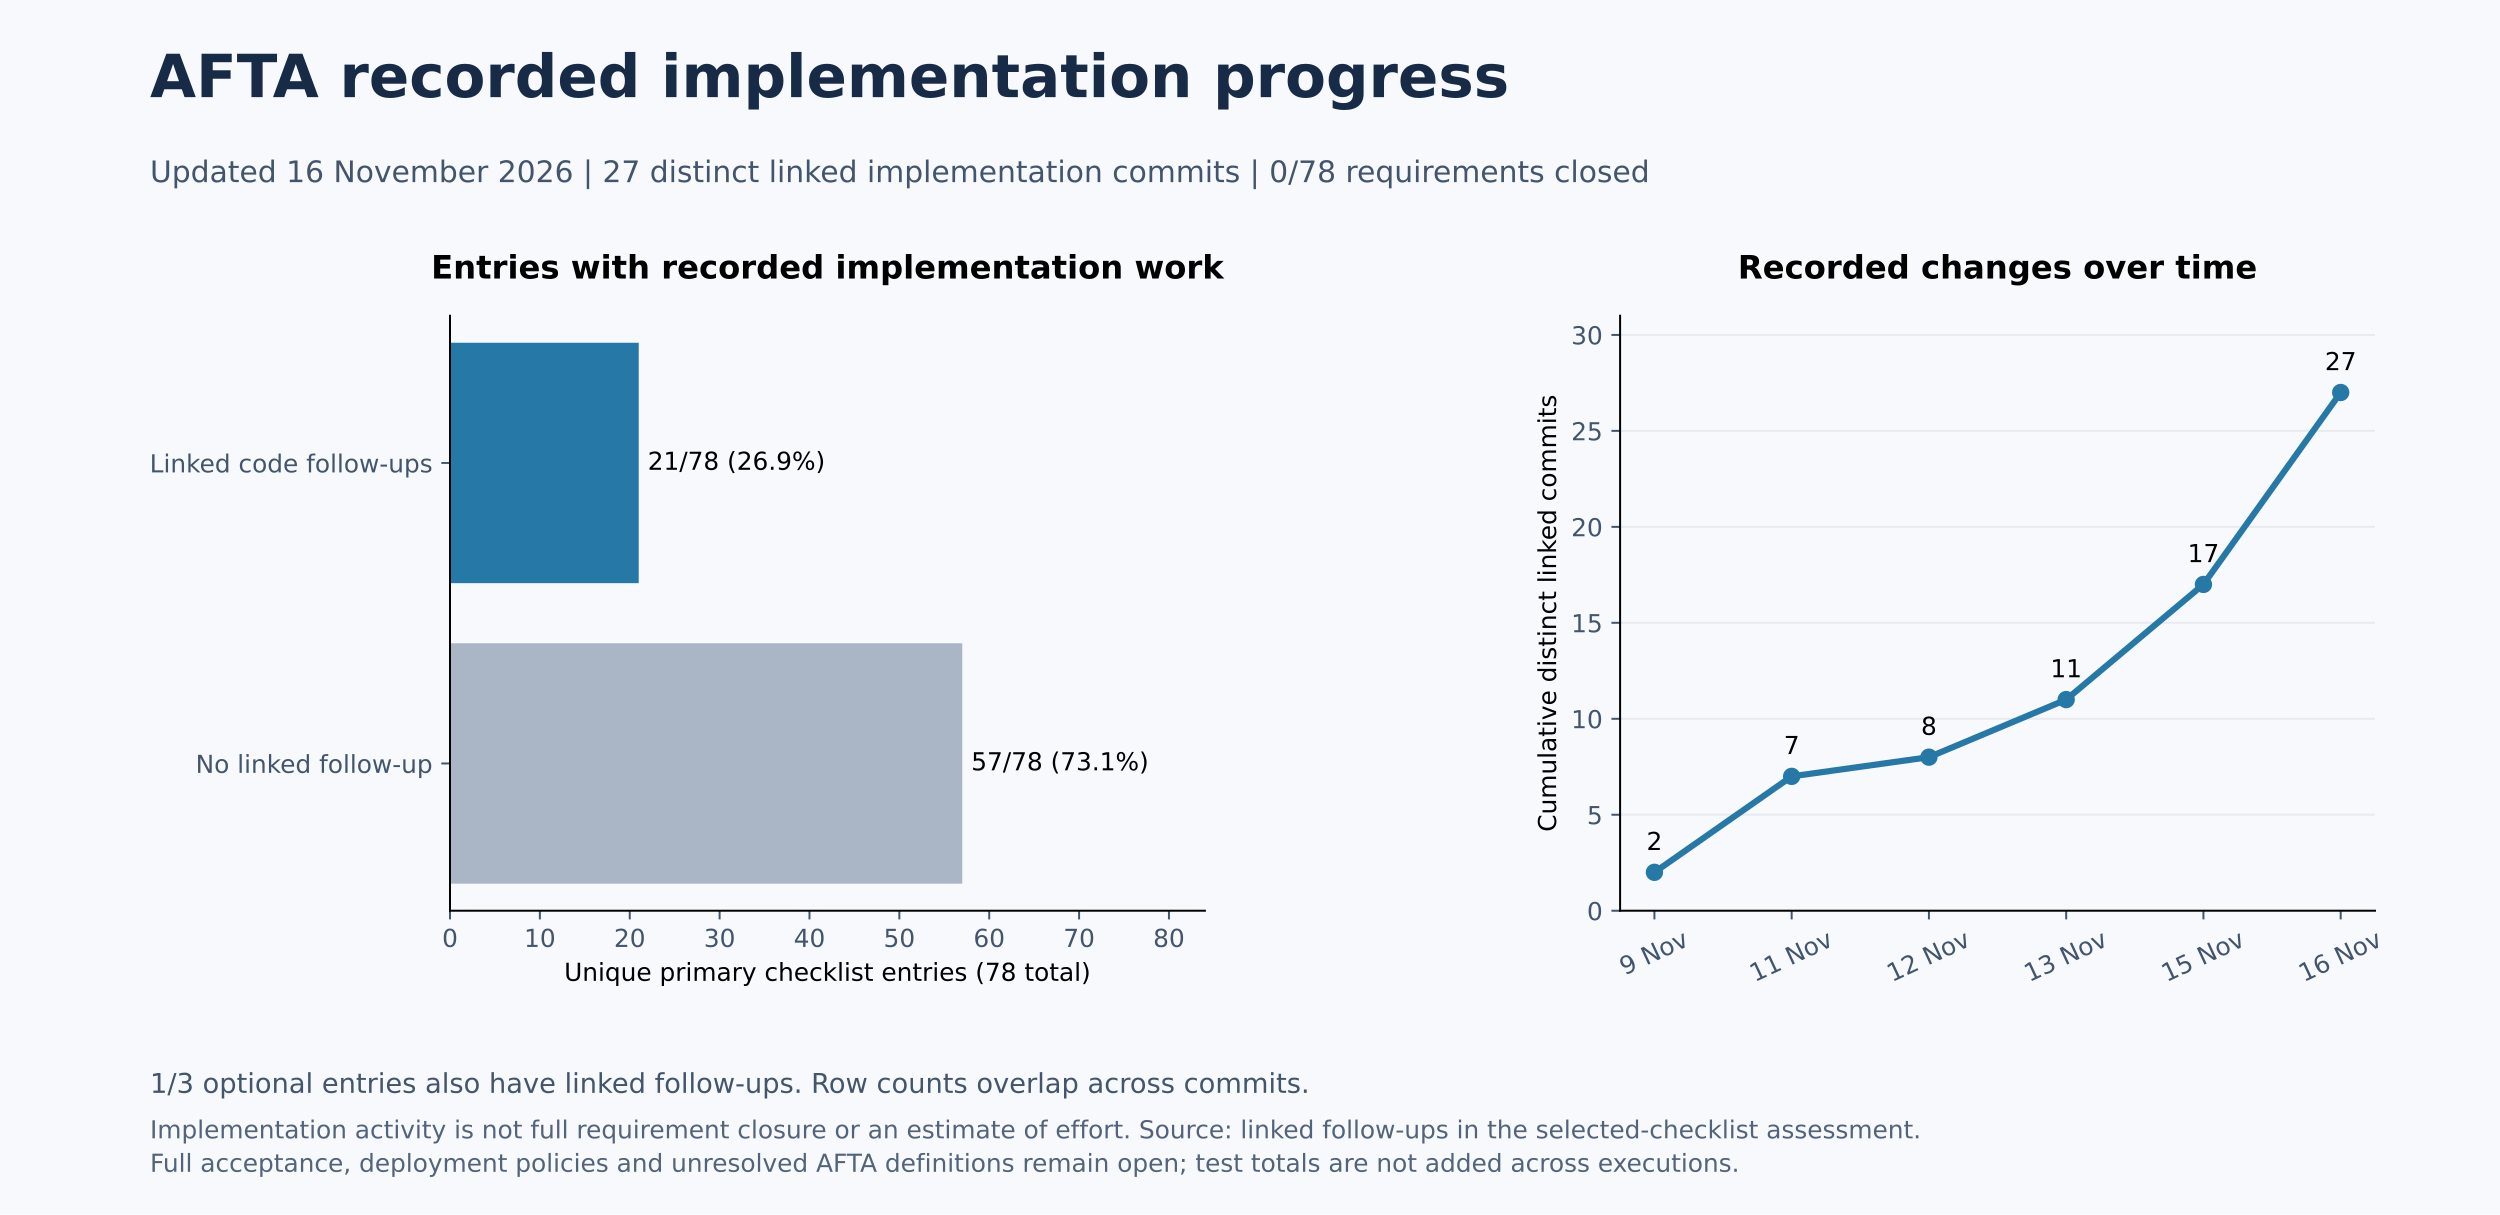
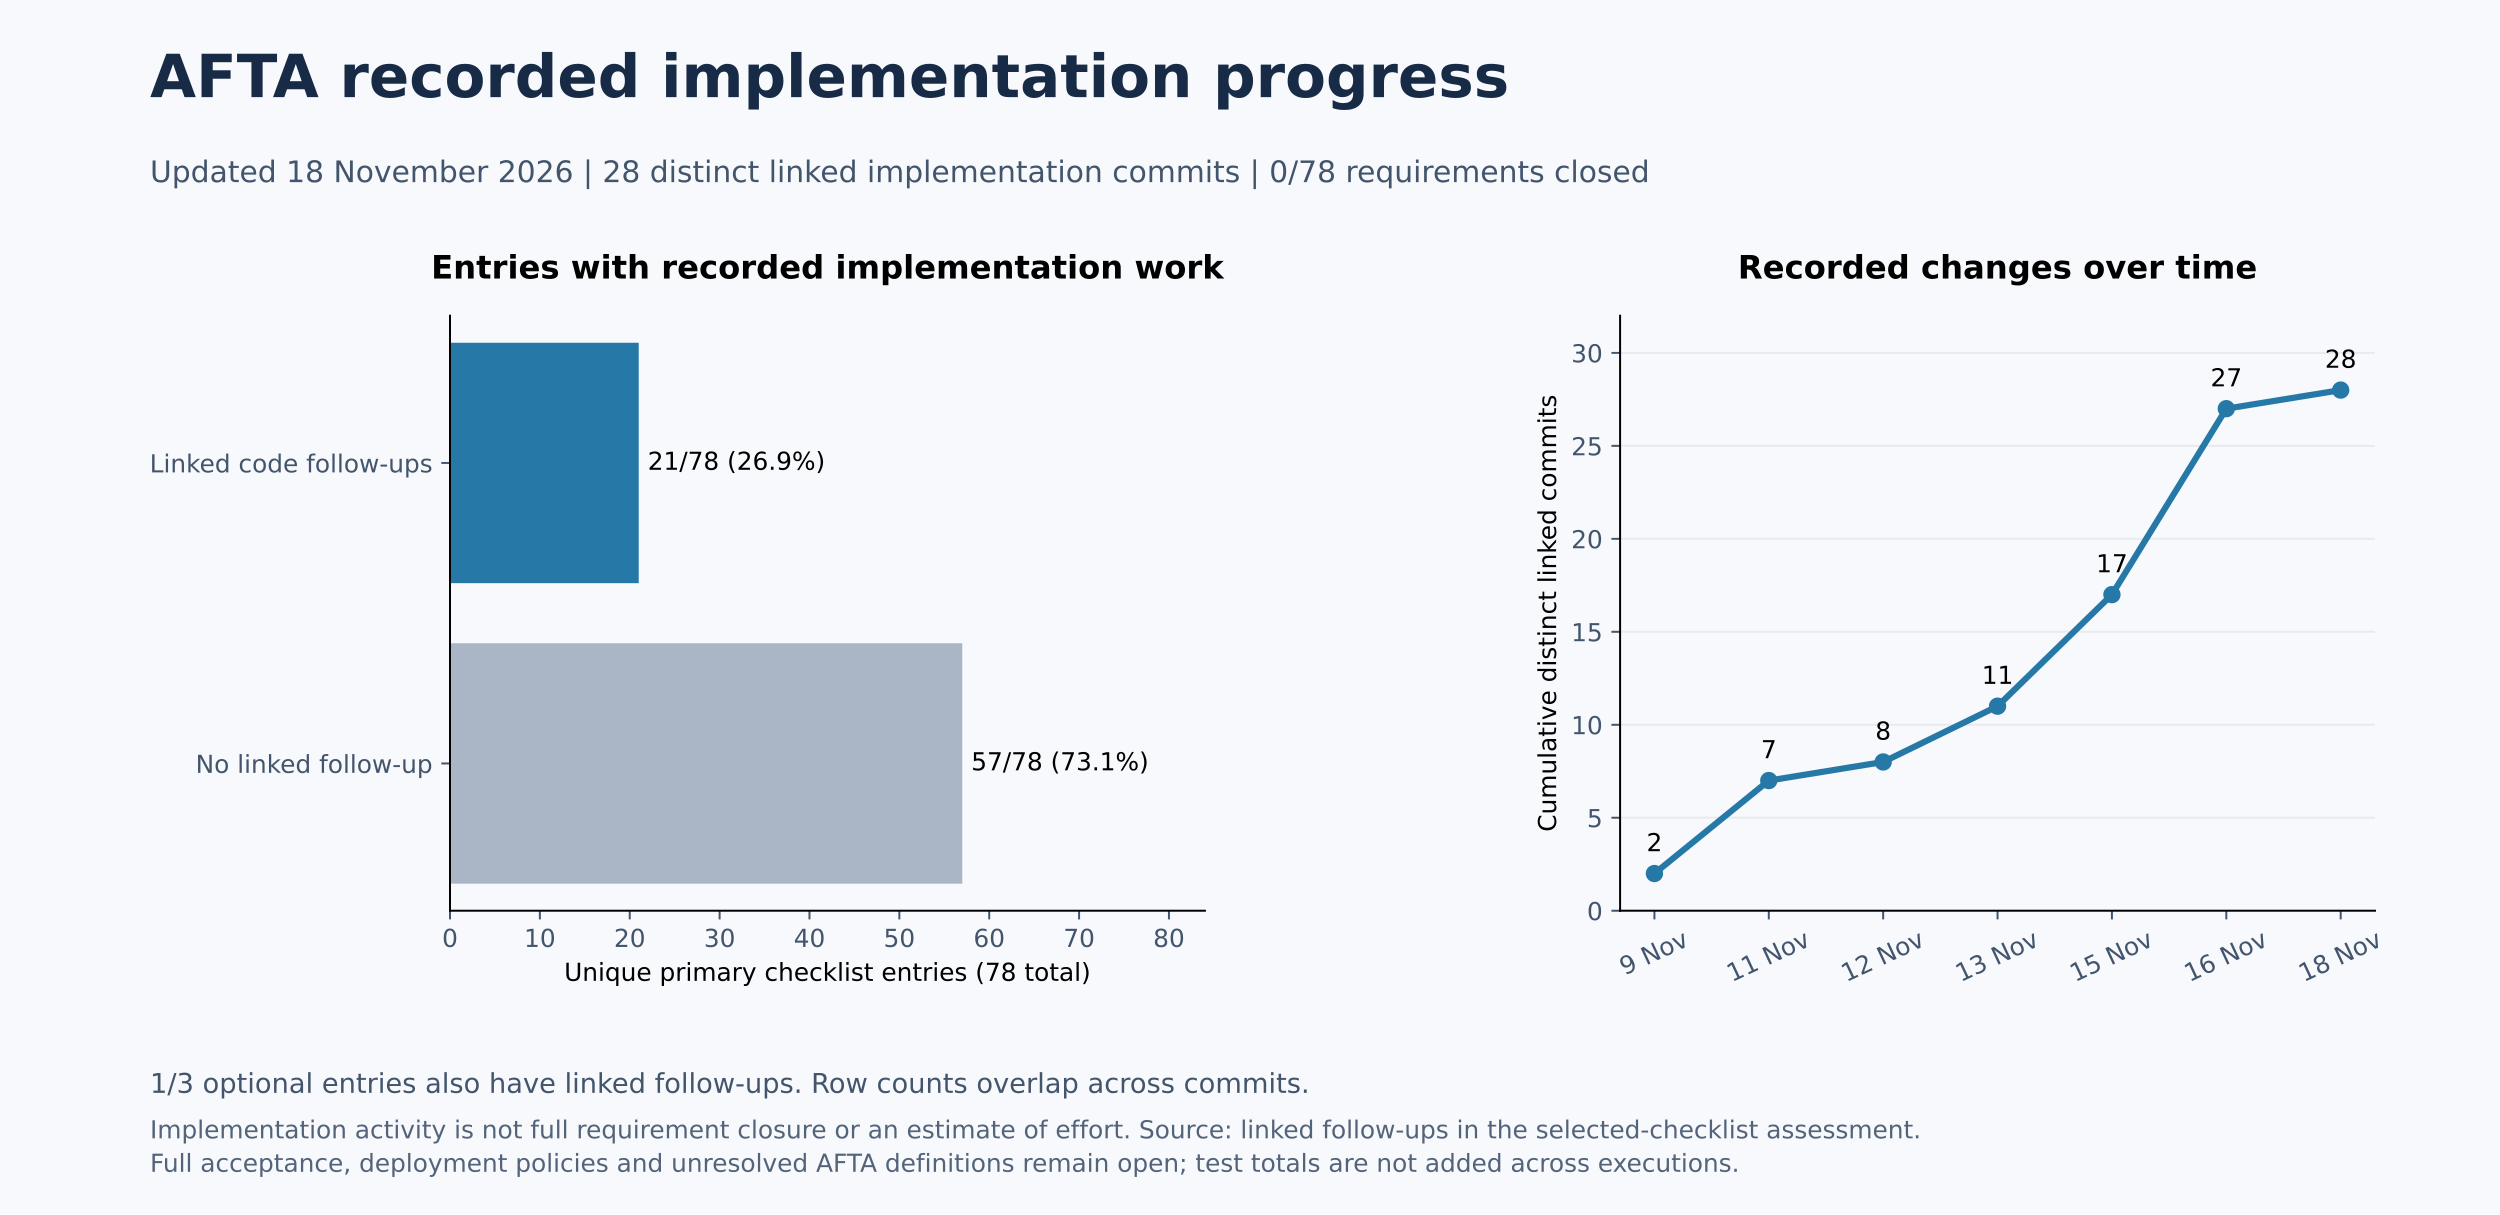
<svg xmlns="http://www.w3.org/2000/svg" xmlns:xlink="http://www.w3.org/1999/xlink" width="1008pt" height="489.6pt" viewBox="0 0 1008 489.6" version="1.1">
  <defs>
    <style type="text/css">*{stroke-linejoin: round; stroke-linecap: butt}</style>
  </defs>
  <g id="figure_1">
    <g id="patch_1">
      <path d="M 0 489.6 L 1008 489.6 L 1008 0 L 0 0 z " style="fill: #f7f9fc" />
    </g>
    <g id="axes_1">
      <g id="patch_2">
        <path d="M 181.44 367.2 L 485.816 367.2 L 485.816 127.296 L 181.44 127.296 z " style="fill: #f7f9fc" />
      </g>
      <g id="patch_3">
-         <path d="M 181.44 138.201 L 257.534 138.201 L 257.534 235.132 L 181.44 235.132 z " clip-path="url(#pd6be2f811f)" style="fill: #2679a6" />
+         <path d="M 181.44 138.201 L 257.534 138.201 L 257.534 235.132 L 181.44 235.132 z " clip-path="url(#pabd48c067d)" style="fill: #2679a6" />
      </g>
      <g id="patch_4">
-         <path d="M 181.44 259.364 L 387.981 259.364 L 387.981 356.295 L 181.44 356.295 z " clip-path="url(#pd6be2f811f)" style="fill: #aab6c5" />
+         <path d="M 181.44 259.364 L 387.981 259.364 L 387.981 356.295 L 181.44 356.295 z " clip-path="url(#pabd48c067d)" style="fill: #aab6c5" />
      </g>
      <g id="matplotlib.axis_1">
        <g id="xtick_1">
          <g id="line2d_1">
            <defs>
-               <path id="m35ef2b74ee" d="M 0 0 L 0 3.5 " style="stroke: #43556c; stroke-width: 0.8" />
+               <path id="m5332af7aa9" d="M 0 0 L 0 3.5 " style="stroke: #43556c; stroke-width: 0.8" />
            </defs>
            <g>
-               <use xlink:href="#m35ef2b74ee" x="181.44" y="367.2" style="fill: #43556c; stroke: #43556c; stroke-width: 0.8" />
+               <use xlink:href="#m5332af7aa9" x="181.44" y="367.2" style="fill: #43556c; stroke: #43556c; stroke-width: 0.8" />
            </g>
          </g>
          <g id="text_1">
            <text style="font-size: 10px; font-family: 'DejaVu Sans'; text-anchor: middle; fill: #43556c" x="181.44" y="381.798" transform="rotate(-0 181.44 381.7984)">0</text>
          </g>
        </g>
        <g id="xtick_2">
          <g id="line2d_2">
            <g>
-               <use xlink:href="#m35ef2b74ee" x="217.675" y="367.2" style="fill: #43556c; stroke: #43556c; stroke-width: 0.8" />
+               <use xlink:href="#m5332af7aa9" x="217.675" y="367.2" style="fill: #43556c; stroke: #43556c; stroke-width: 0.8" />
            </g>
          </g>
          <g id="text_2">
            <text style="font-size: 10px; font-family: 'DejaVu Sans'; text-anchor: middle; fill: #43556c" x="217.675" y="381.798" transform="rotate(-0 217.6753 381.7984)">10</text>
          </g>
        </g>
        <g id="xtick_3">
          <g id="line2d_3">
            <g>
-               <use xlink:href="#m35ef2b74ee" x="253.911" y="367.2" style="fill: #43556c; stroke: #43556c; stroke-width: 0.8" />
+               <use xlink:href="#m5332af7aa9" x="253.911" y="367.2" style="fill: #43556c; stroke: #43556c; stroke-width: 0.8" />
            </g>
          </g>
          <g id="text_3">
            <text style="font-size: 10px; font-family: 'DejaVu Sans'; text-anchor: middle; fill: #43556c" x="253.911" y="381.798" transform="rotate(-0 253.9106 381.7984)">20</text>
          </g>
        </g>
        <g id="xtick_4">
          <g id="line2d_4">
            <g>
-               <use xlink:href="#m35ef2b74ee" x="290.146" y="367.2" style="fill: #43556c; stroke: #43556c; stroke-width: 0.8" />
+               <use xlink:href="#m5332af7aa9" x="290.146" y="367.2" style="fill: #43556c; stroke: #43556c; stroke-width: 0.8" />
            </g>
          </g>
          <g id="text_4">
            <text style="font-size: 10px; font-family: 'DejaVu Sans'; text-anchor: middle; fill: #43556c" x="290.146" y="381.798" transform="rotate(-0 290.1459 381.7984)">30</text>
          </g>
        </g>
        <g id="xtick_5">
          <g id="line2d_5">
            <g>
-               <use xlink:href="#m35ef2b74ee" x="326.381" y="367.2" style="fill: #43556c; stroke: #43556c; stroke-width: 0.8" />
+               <use xlink:href="#m5332af7aa9" x="326.381" y="367.2" style="fill: #43556c; stroke: #43556c; stroke-width: 0.8" />
            </g>
          </g>
          <g id="text_5">
            <text style="font-size: 10px; font-family: 'DejaVu Sans'; text-anchor: middle; fill: #43556c" x="326.381" y="381.798" transform="rotate(-0 326.3812 381.7984)">40</text>
          </g>
        </g>
        <g id="xtick_6">
          <g id="line2d_6">
            <g>
-               <use xlink:href="#m35ef2b74ee" x="362.616" y="367.2" style="fill: #43556c; stroke: #43556c; stroke-width: 0.8" />
+               <use xlink:href="#m5332af7aa9" x="362.616" y="367.2" style="fill: #43556c; stroke: #43556c; stroke-width: 0.8" />
            </g>
          </g>
          <g id="text_6">
            <text style="font-size: 10px; font-family: 'DejaVu Sans'; text-anchor: middle; fill: #43556c" x="362.616" y="381.798" transform="rotate(-0 362.6165 381.7984)">50</text>
          </g>
        </g>
        <g id="xtick_7">
          <g id="line2d_7">
            <g>
-               <use xlink:href="#m35ef2b74ee" x="398.852" y="367.2" style="fill: #43556c; stroke: #43556c; stroke-width: 0.8" />
+               <use xlink:href="#m5332af7aa9" x="398.852" y="367.2" style="fill: #43556c; stroke: #43556c; stroke-width: 0.8" />
            </g>
          </g>
          <g id="text_7">
            <text style="font-size: 10px; font-family: 'DejaVu Sans'; text-anchor: middle; fill: #43556c" x="398.852" y="381.798" transform="rotate(-0 398.8518 381.7984)">60</text>
          </g>
        </g>
        <g id="xtick_8">
          <g id="line2d_8">
            <g>
-               <use xlink:href="#m35ef2b74ee" x="435.087" y="367.2" style="fill: #43556c; stroke: #43556c; stroke-width: 0.8" />
+               <use xlink:href="#m5332af7aa9" x="435.087" y="367.2" style="fill: #43556c; stroke: #43556c; stroke-width: 0.8" />
            </g>
          </g>
          <g id="text_8">
            <text style="font-size: 10px; font-family: 'DejaVu Sans'; text-anchor: middle; fill: #43556c" x="435.087" y="381.798" transform="rotate(-0 435.0871 381.7984)">70</text>
          </g>
        </g>
        <g id="xtick_9">
          <g id="line2d_9">
            <g>
-               <use xlink:href="#m35ef2b74ee" x="471.322" y="367.2" style="fill: #43556c; stroke: #43556c; stroke-width: 0.8" />
+               <use xlink:href="#m5332af7aa9" x="471.322" y="367.2" style="fill: #43556c; stroke: #43556c; stroke-width: 0.8" />
            </g>
          </g>
          <g id="text_9">
            <text style="font-size: 10px; font-family: 'DejaVu Sans'; text-anchor: middle; fill: #43556c" x="471.322" y="381.798" transform="rotate(-0 471.3224 381.7984)">80</text>
          </g>
        </g>
        <g id="text_10">
          <text style="font-size: 10px; font-family: 'DejaVu Sans'; text-anchor: middle" x="333.628" y="395.477" transform="rotate(-0 333.6282 395.4766)">Unique primary checklist entries (78 total)</text>
        </g>
      </g>
      <g id="matplotlib.axis_2">
        <g id="ytick_1">
          <g id="line2d_10">
            <defs>
-               <path id="mc988e360d1" d="M 0 0 L -3.5 0 " style="stroke: #43556c; stroke-width: 0.8" />
+               <path id="m31edb653a4" d="M 0 0 L -3.5 0 " style="stroke: #43556c; stroke-width: 0.8" />
            </defs>
            <g>
-               <use xlink:href="#mc988e360d1" x="181.44" y="186.666" style="fill: #43556c; stroke: #43556c; stroke-width: 0.8" />
+               <use xlink:href="#m31edb653a4" x="181.44" y="186.666" style="fill: #43556c; stroke: #43556c; stroke-width: 0.8" />
            </g>
          </g>
          <g id="text_11">
            <text style="font-size: 10px; font-family: 'DejaVu Sans'; text-anchor: end; fill: #43556c" x="174.44" y="190.465" transform="rotate(-0 174.44 190.4654)">Linked code follow-ups</text>
          </g>
        </g>
        <g id="ytick_2">
          <g id="line2d_11">
            <g>
-               <use xlink:href="#mc988e360d1" x="181.44" y="307.83" style="fill: #43556c; stroke: #43556c; stroke-width: 0.8" />
+               <use xlink:href="#m31edb653a4" x="181.44" y="307.83" style="fill: #43556c; stroke: #43556c; stroke-width: 0.8" />
            </g>
          </g>
          <g id="text_12">
            <text style="font-size: 10px; font-family: 'DejaVu Sans'; text-anchor: end; fill: #43556c" x="174.44" y="311.629" transform="rotate(-0 174.44 311.629)">No linked follow-up</text>
          </g>
        </g>
      </g>
      <g id="patch_5">
        <path d="M 181.44 367.2 L 181.44 127.296 " style="fill: none; stroke: #000000; stroke-width: 0.8; stroke-linejoin: miter; stroke-linecap: square" />
      </g>
      <g id="patch_6">
        <path d="M 181.44 367.2 L 485.816 367.2 " style="fill: none; stroke: #000000; stroke-width: 0.8; stroke-linejoin: miter; stroke-linecap: square" />
      </g>
      <g id="text_13">
        <text style="font-size: 10px; font-family: 'DejaVu Sans'; text-anchor: start" x="261.158" y="189.426" transform="rotate(-0 261.1576 189.4256)">21/78 (26.9%)</text>
      </g>
      <g id="text_14">
        <text style="font-size: 10px; font-family: 'DejaVu Sans'; text-anchor: start" x="391.605" y="310.589" transform="rotate(-0 391.6047 310.5892)">57/78 (73.1%)</text>
      </g>
      <g id="text_15">
        <text style="font-weight: 700; font-size: 13px; font-family: 'DejaVu Sans'; text-anchor: middle" x="333.628" y="112.296" transform="rotate(-0 333.6282 112.296)">Entries with recorded implementation work</text>
      </g>
    </g>
    <g id="axes_2">
      <g id="patch_7">
        <path d="M 653.224 367.2 L 957.6 367.2 L 957.6 127.296 L 653.224 127.296 z " style="fill: #f7f9fc" />
      </g>
      <g id="matplotlib.axis_3">
        <g id="xtick_10">
          <g id="line2d_12">
            <g>
-               <use xlink:href="#m35ef2b74ee" x="667.059" y="367.2" style="fill: #43556c; stroke: #43556c; stroke-width: 0.8" />
+               <use xlink:href="#m5332af7aa9" x="667.059" y="367.2" style="fill: #43556c; stroke: #43556c; stroke-width: 0.8" />
            </g>
          </g>
          <g id="text_16">
            <text style="font-size: 10px; font-family: 'DejaVu Sans'; fill: #43556c" transform="translate(655.0566 393.3675) rotate(-25)">9 Nov</text>
          </g>
        </g>
        <g id="xtick_11">
          <g id="line2d_13">
            <g>
-               <use xlink:href="#m35ef2b74ee" x="722.4" y="367.2" style="fill: #43556c; stroke: #43556c; stroke-width: 0.8" />
+               <use xlink:href="#m5332af7aa9" x="713.176" y="367.2" style="fill: #43556c; stroke: #43556c; stroke-width: 0.8" />
            </g>
          </g>
          <g id="text_17">
-             <text style="font-size: 10px; font-family: 'DejaVu Sans'; fill: #43556c" transform="translate(707.5146 396.0565) rotate(-25)">11 Nov</text>
+             <text style="font-size: 10px; font-family: 'DejaVu Sans'; fill: #43556c" transform="translate(698.2911 396.0565) rotate(-25)">11 Nov</text>
          </g>
        </g>
        <g id="xtick_12">
          <g id="line2d_14">
            <g>
-               <use xlink:href="#m35ef2b74ee" x="777.741" y="367.2" style="fill: #43556c; stroke: #43556c; stroke-width: 0.8" />
+               <use xlink:href="#m5332af7aa9" x="759.294" y="367.2" style="fill: #43556c; stroke: #43556c; stroke-width: 0.8" />
            </g>
          </g>
          <g id="text_18">
-             <text style="font-size: 10px; font-family: 'DejaVu Sans'; fill: #43556c" transform="translate(762.8558 396.0565) rotate(-25)">12 Nov</text>
+             <text style="font-size: 10px; font-family: 'DejaVu Sans'; fill: #43556c" transform="translate(744.4087 396.0565) rotate(-25)">12 Nov</text>
          </g>
        </g>
        <g id="xtick_13">
          <g id="line2d_15">
            <g>
-               <use xlink:href="#m35ef2b74ee" x="833.082" y="367.2" style="fill: #43556c; stroke: #43556c; stroke-width: 0.8" />
+               <use xlink:href="#m5332af7aa9" x="805.412" y="367.2" style="fill: #43556c; stroke: #43556c; stroke-width: 0.8" />
            </g>
          </g>
          <g id="text_19">
-             <text style="font-size: 10px; font-family: 'DejaVu Sans'; fill: #43556c" transform="translate(818.197 396.0565) rotate(-25)">13 Nov</text>
+             <text style="font-size: 10px; font-family: 'DejaVu Sans'; fill: #43556c" transform="translate(790.5264 396.0565) rotate(-25)">13 Nov</text>
          </g>
        </g>
        <g id="xtick_14">
          <g id="line2d_16">
            <g>
-               <use xlink:href="#m35ef2b74ee" x="888.424" y="367.2" style="fill: #43556c; stroke: #43556c; stroke-width: 0.8" />
+               <use xlink:href="#m5332af7aa9" x="851.529" y="367.2" style="fill: #43556c; stroke: #43556c; stroke-width: 0.8" />
            </g>
          </g>
          <g id="text_20">
-             <text style="font-size: 10px; font-family: 'DejaVu Sans'; fill: #43556c" transform="translate(873.5381 396.0565) rotate(-25)">15 Nov</text>
+             <text style="font-size: 10px; font-family: 'DejaVu Sans'; fill: #43556c" transform="translate(836.644 396.0565) rotate(-25)">15 Nov</text>
          </g>
        </g>
        <g id="xtick_15">
          <g id="line2d_17">
            <g>
-               <use xlink:href="#m35ef2b74ee" x="943.765" y="367.2" style="fill: #43556c; stroke: #43556c; stroke-width: 0.8" />
+               <use xlink:href="#m5332af7aa9" x="897.647" y="367.2" style="fill: #43556c; stroke: #43556c; stroke-width: 0.8" />
            </g>
          </g>
          <g id="text_21">
-             <text style="font-size: 10px; font-family: 'DejaVu Sans'; fill: #43556c" transform="translate(928.8793 396.0565) rotate(-25)">16 Nov</text>
+             <text style="font-size: 10px; font-family: 'DejaVu Sans'; fill: #43556c" transform="translate(882.7617 396.0565) rotate(-25)">16 Nov</text>
+           </g>
+         </g>
+         <g id="xtick_16">
+           <g id="line2d_18">
+             <g>
+               <use xlink:href="#m5332af7aa9" x="943.765" y="367.2" style="fill: #43556c; stroke: #43556c; stroke-width: 0.8" />
+             </g>
+           </g>
+           <g id="text_22">
+             <text style="font-size: 10px; font-family: 'DejaVu Sans'; fill: #43556c" transform="translate(928.8793 396.0565) rotate(-25)">18 Nov</text>
          </g>
        </g>
      </g>
      <g id="matplotlib.axis_4">
        <g id="ytick_3">
-           <g id="line2d_18">
-             <path d="M 653.224 367.2 L 957.6 367.2 " clip-path="url(#p9d083a5db3)" style="fill: none; stroke: #b0b0b0; stroke-opacity: 0.2; stroke-width: 0.8; stroke-linecap: square" />
-           </g>
          <g id="line2d_19">
-             <g>
-               <use xlink:href="#mc988e360d1" x="653.224" y="367.2" style="fill: #43556c; stroke: #43556c; stroke-width: 0.8" />
-             </g>
-           </g>
-           <g id="text_22">
+             <path d="M 653.224 367.2 L 957.6 367.2 " clip-path="url(#p59f5289a8d)" style="fill: none; stroke: #b0b0b0; stroke-opacity: 0.2; stroke-width: 0.8; stroke-linecap: square" />
+           </g>
+           <g id="line2d_20">
+             <g>
+               <use xlink:href="#m31edb653a4" x="653.224" y="367.2" style="fill: #43556c; stroke: #43556c; stroke-width: 0.8" />
+             </g>
+           </g>
+           <g id="text_23">
            <text style="font-size: 10px; font-family: 'DejaVu Sans'; text-anchor: end; fill: #43556c" x="646.224" y="370.999" transform="rotate(-0 646.2235 370.9992)">0</text>
          </g>
        </g>
        <g id="ytick_4">
-           <g id="line2d_20">
-             <path d="M 653.224 328.506 L 957.6 328.506 " clip-path="url(#p9d083a5db3)" style="fill: none; stroke: #b0b0b0; stroke-opacity: 0.2; stroke-width: 0.8; stroke-linecap: square" />
-           </g>
          <g id="line2d_21">
-             <g>
-               <use xlink:href="#mc988e360d1" x="653.224" y="328.506" style="fill: #43556c; stroke: #43556c; stroke-width: 0.8" />
-             </g>
-           </g>
-           <g id="text_23">
-             <text style="font-size: 10px; font-family: 'DejaVu Sans'; text-anchor: end; fill: #43556c" x="646.224" y="332.305" transform="rotate(-0 646.2235 332.305)">5</text>
+             <path d="M 653.224 329.715 L 957.6 329.715 " clip-path="url(#p59f5289a8d)" style="fill: none; stroke: #b0b0b0; stroke-opacity: 0.2; stroke-width: 0.8; stroke-linecap: square" />
+           </g>
+           <g id="line2d_22">
+             <g>
+               <use xlink:href="#m31edb653a4" x="653.224" y="329.715" style="fill: #43556c; stroke: #43556c; stroke-width: 0.8" />
+             </g>
+           </g>
+           <g id="text_24">
+             <text style="font-size: 10px; font-family: 'DejaVu Sans'; text-anchor: end; fill: #43556c" x="646.224" y="333.514" transform="rotate(-0 646.2235 333.5142)">5</text>
          </g>
        </g>
        <g id="ytick_5">
-           <g id="line2d_22">
-             <path d="M 653.224 289.812 L 957.6 289.812 " clip-path="url(#p9d083a5db3)" style="fill: none; stroke: #b0b0b0; stroke-opacity: 0.2; stroke-width: 0.8; stroke-linecap: square" />
-           </g>
          <g id="line2d_23">
-             <g>
-               <use xlink:href="#mc988e360d1" x="653.224" y="289.812" style="fill: #43556c; stroke: #43556c; stroke-width: 0.8" />
-             </g>
-           </g>
-           <g id="text_24">
-             <text style="font-size: 10px; font-family: 'DejaVu Sans'; text-anchor: end; fill: #43556c" x="646.224" y="293.611" transform="rotate(-0 646.2235 293.6108)">10</text>
+             <path d="M 653.224 292.23 L 957.6 292.23 " clip-path="url(#p59f5289a8d)" style="fill: none; stroke: #b0b0b0; stroke-opacity: 0.2; stroke-width: 0.8; stroke-linecap: square" />
+           </g>
+           <g id="line2d_24">
+             <g>
+               <use xlink:href="#m31edb653a4" x="653.224" y="292.23" style="fill: #43556c; stroke: #43556c; stroke-width: 0.8" />
+             </g>
+           </g>
+           <g id="text_25">
+             <text style="font-size: 10px; font-family: 'DejaVu Sans'; text-anchor: end; fill: #43556c" x="646.224" y="296.029" transform="rotate(-0 646.2235 296.0292)">10</text>
          </g>
        </g>
        <g id="ytick_6">
-           <g id="line2d_24">
-             <path d="M 653.224 251.117 L 957.6 251.117 " clip-path="url(#p9d083a5db3)" style="fill: none; stroke: #b0b0b0; stroke-opacity: 0.2; stroke-width: 0.8; stroke-linecap: square" />
-           </g>
          <g id="line2d_25">
-             <g>
-               <use xlink:href="#mc988e360d1" x="653.224" y="251.117" style="fill: #43556c; stroke: #43556c; stroke-width: 0.8" />
-             </g>
-           </g>
-           <g id="text_25">
-             <text style="font-size: 10px; font-family: 'DejaVu Sans'; text-anchor: end; fill: #43556c" x="646.224" y="254.917" transform="rotate(-0 646.2235 254.9166)">15</text>
+             <path d="M 653.224 254.745 L 957.6 254.745 " clip-path="url(#p59f5289a8d)" style="fill: none; stroke: #b0b0b0; stroke-opacity: 0.2; stroke-width: 0.8; stroke-linecap: square" />
+           </g>
+           <g id="line2d_26">
+             <g>
+               <use xlink:href="#m31edb653a4" x="653.224" y="254.745" style="fill: #43556c; stroke: #43556c; stroke-width: 0.8" />
+             </g>
+           </g>
+           <g id="text_26">
+             <text style="font-size: 10px; font-family: 'DejaVu Sans'; text-anchor: end; fill: #43556c" x="646.224" y="258.544" transform="rotate(-0 646.2235 258.5442)">15</text>
          </g>
        </g>
        <g id="ytick_7">
-           <g id="line2d_26">
-             <path d="M 653.224 212.423 L 957.6 212.423 " clip-path="url(#p9d083a5db3)" style="fill: none; stroke: #b0b0b0; stroke-opacity: 0.2; stroke-width: 0.8; stroke-linecap: square" />
-           </g>
          <g id="line2d_27">
-             <g>
-               <use xlink:href="#mc988e360d1" x="653.224" y="212.423" style="fill: #43556c; stroke: #43556c; stroke-width: 0.8" />
-             </g>
-           </g>
-           <g id="text_26">
-             <text style="font-size: 10px; font-family: 'DejaVu Sans'; text-anchor: end; fill: #43556c" x="646.224" y="216.222" transform="rotate(-0 646.2235 216.2224)">20</text>
+             <path d="M 653.224 217.26 L 957.6 217.26 " clip-path="url(#p59f5289a8d)" style="fill: none; stroke: #b0b0b0; stroke-opacity: 0.2; stroke-width: 0.8; stroke-linecap: square" />
+           </g>
+           <g id="line2d_28">
+             <g>
+               <use xlink:href="#m31edb653a4" x="653.224" y="217.26" style="fill: #43556c; stroke: #43556c; stroke-width: 0.8" />
+             </g>
+           </g>
+           <g id="text_27">
+             <text style="font-size: 10px; font-family: 'DejaVu Sans'; text-anchor: end; fill: #43556c" x="646.224" y="221.059" transform="rotate(-0 646.2235 221.0592)">20</text>
          </g>
        </g>
        <g id="ytick_8">
-           <g id="line2d_28">
-             <path d="M 653.224 173.729 L 957.6 173.729 " clip-path="url(#p9d083a5db3)" style="fill: none; stroke: #b0b0b0; stroke-opacity: 0.2; stroke-width: 0.8; stroke-linecap: square" />
-           </g>
          <g id="line2d_29">
-             <g>
-               <use xlink:href="#mc988e360d1" x="653.224" y="173.729" style="fill: #43556c; stroke: #43556c; stroke-width: 0.8" />
-             </g>
-           </g>
-           <g id="text_27">
-             <text style="font-size: 10px; font-family: 'DejaVu Sans'; text-anchor: end; fill: #43556c" x="646.224" y="177.528" transform="rotate(-0 646.2235 177.5283)">25</text>
+             <path d="M 653.224 179.775 L 957.6 179.775 " clip-path="url(#p59f5289a8d)" style="fill: none; stroke: #b0b0b0; stroke-opacity: 0.2; stroke-width: 0.8; stroke-linecap: square" />
+           </g>
+           <g id="line2d_30">
+             <g>
+               <use xlink:href="#m31edb653a4" x="653.224" y="179.775" style="fill: #43556c; stroke: #43556c; stroke-width: 0.8" />
+             </g>
+           </g>
+           <g id="text_28">
+             <text style="font-size: 10px; font-family: 'DejaVu Sans'; text-anchor: end; fill: #43556c" x="646.224" y="183.574" transform="rotate(-0 646.2235 183.5742)">25</text>
          </g>
        </g>
        <g id="ytick_9">
-           <g id="line2d_30">
-             <path d="M 653.224 135.035 L 957.6 135.035 " clip-path="url(#p9d083a5db3)" style="fill: none; stroke: #b0b0b0; stroke-opacity: 0.2; stroke-width: 0.8; stroke-linecap: square" />
-           </g>
          <g id="line2d_31">
-             <g>
-               <use xlink:href="#mc988e360d1" x="653.224" y="135.035" style="fill: #43556c; stroke: #43556c; stroke-width: 0.8" />
-             </g>
-           </g>
-           <g id="text_28">
-             <text style="font-size: 10px; font-family: 'DejaVu Sans'; text-anchor: end; fill: #43556c" x="646.224" y="138.834" transform="rotate(-0 646.2235 138.8341)">30</text>
-           </g>
-         </g>
-         <g id="text_29">
+             <path d="M 653.224 142.29 L 957.6 142.29 " clip-path="url(#p59f5289a8d)" style="fill: none; stroke: #b0b0b0; stroke-opacity: 0.2; stroke-width: 0.8; stroke-linecap: square" />
+           </g>
+           <g id="line2d_32">
+             <g>
+               <use xlink:href="#m31edb653a4" x="653.224" y="142.29" style="fill: #43556c; stroke: #43556c; stroke-width: 0.8" />
+             </g>
+           </g>
+           <g id="text_29">
+             <text style="font-size: 10px; font-family: 'DejaVu Sans'; text-anchor: end; fill: #43556c" x="646.224" y="146.089" transform="rotate(-0 646.2235 146.0892)">30</text>
+           </g>
+         </g>
+         <g id="text_30">
          <text style="font-size: 10px; font-family: 'DejaVu Sans'; text-anchor: middle" x="627.419" y="247.248" transform="rotate(-90 627.4188 247.248)">Cumulative distinct linked commits</text>
        </g>
      </g>
-       <g id="line2d_32">
-         <path d="M 667.059 351.722 L 722.4 313.028 L 777.741 305.289 L 833.082 282.073 L 888.424 235.64 L 943.765 158.251 " clip-path="url(#p9d083a5db3)" style="fill: none; stroke: #2679a6; stroke-width: 2.5; stroke-linecap: square" />
+       <g id="line2d_33">
+         <path d="M 667.059 352.206 L 713.176 314.721 L 759.294 307.224 L 805.412 284.733 L 851.529 239.751 L 897.647 164.781 L 943.765 157.284 " clip-path="url(#p59f5289a8d)" style="fill: none; stroke: #2679a6; stroke-width: 2.5; stroke-linecap: square" />
        <defs>
-           <path id="m61975ba2f8" d="M 0 3 C 0.796 3 1.559 2.684 2.121 2.121 C 2.684 1.559 3 0.796 3 0 C 3 -0.796 2.684 -1.559 2.121 -2.121 C 1.559 -2.684 0.796 -3 0 -3 C -0.796 -3 -1.559 -2.684 -2.121 -2.121 C -2.684 -1.559 -3 -0.796 -3 0 C -3 0.796 -2.684 1.559 -2.121 2.121 C -1.559 2.684 -0.796 3 0 3 z " style="stroke: #2679a6" />
+           <path id="m0cca9e05e9" d="M 0 3 C 0.796 3 1.559 2.684 2.121 2.121 C 2.684 1.559 3 0.796 3 0 C 3 -0.796 2.684 -1.559 2.121 -2.121 C 1.559 -2.684 0.796 -3 0 -3 C -0.796 -3 -1.559 -2.684 -2.121 -2.121 C -2.684 -1.559 -3 -0.796 -3 0 C -3 0.796 -2.684 1.559 -2.121 2.121 C -1.559 2.684 -0.796 3 0 3 z " style="stroke: #2679a6" />
        </defs>
-         <g clip-path="url(#p9d083a5db3)">
-           <use xlink:href="#m61975ba2f8" x="667.059" y="351.722" style="fill: #2679a6; stroke: #2679a6" />
-           <use xlink:href="#m61975ba2f8" x="722.4" y="313.028" style="fill: #2679a6; stroke: #2679a6" />
-           <use xlink:href="#m61975ba2f8" x="777.741" y="305.289" style="fill: #2679a6; stroke: #2679a6" />
-           <use xlink:href="#m61975ba2f8" x="833.082" y="282.073" style="fill: #2679a6; stroke: #2679a6" />
-           <use xlink:href="#m61975ba2f8" x="888.424" y="235.64" style="fill: #2679a6; stroke: #2679a6" />
-           <use xlink:href="#m61975ba2f8" x="943.765" y="158.251" style="fill: #2679a6; stroke: #2679a6" />
+         <g clip-path="url(#p59f5289a8d)">
+           <use xlink:href="#m0cca9e05e9" x="667.059" y="352.206" style="fill: #2679a6; stroke: #2679a6" />
+           <use xlink:href="#m0cca9e05e9" x="713.176" y="314.721" style="fill: #2679a6; stroke: #2679a6" />
+           <use xlink:href="#m0cca9e05e9" x="759.294" y="307.224" style="fill: #2679a6; stroke: #2679a6" />
+           <use xlink:href="#m0cca9e05e9" x="805.412" y="284.733" style="fill: #2679a6; stroke: #2679a6" />
+           <use xlink:href="#m0cca9e05e9" x="851.529" y="239.751" style="fill: #2679a6; stroke: #2679a6" />
+           <use xlink:href="#m0cca9e05e9" x="897.647" y="164.781" style="fill: #2679a6; stroke: #2679a6" />
+           <use xlink:href="#m0cca9e05e9" x="943.765" y="157.284" style="fill: #2679a6; stroke: #2679a6" />
        </g>
      </g>
      <g id="patch_8">
        <path d="M 653.224 367.2 L 653.224 127.296 " style="fill: none; stroke: #000000; stroke-width: 0.8; stroke-linejoin: miter; stroke-linecap: square" />
      </g>
      <g id="patch_9">
        <path d="M 653.224 367.2 L 957.6 367.2 " style="fill: none; stroke: #000000; stroke-width: 0.8; stroke-linejoin: miter; stroke-linecap: square" />
      </g>
-       <g id="text_30">
-         <text style="font-size: 10px; font-family: 'DejaVu Sans'; text-anchor: middle" x="667.059" y="342.722" transform="rotate(-0 667.0588 342.7223)">2</text>
-       </g>
      <g id="text_31">
-         <text style="font-size: 10px; font-family: 'DejaVu Sans'; text-anchor: middle" x="722.4" y="304.028" transform="rotate(-0 722.4 304.0281)">7</text>
+         <text style="font-size: 10px; font-family: 'DejaVu Sans'; text-anchor: middle" x="667.059" y="343.206" transform="rotate(-0 667.0588 343.206)">2</text>
      </g>
      <g id="text_32">
-         <text style="font-size: 10px; font-family: 'DejaVu Sans'; text-anchor: middle" x="777.741" y="296.289" transform="rotate(-0 777.7412 296.2893)">8</text>
+         <text style="font-size: 10px; font-family: 'DejaVu Sans'; text-anchor: middle" x="713.176" y="305.721" transform="rotate(-0 713.1765 305.721)">7</text>
      </g>
      <g id="text_33">
-         <text style="font-size: 10px; font-family: 'DejaVu Sans'; text-anchor: middle" x="833.082" y="273.073" transform="rotate(-0 833.0824 273.0728)">11</text>
+         <text style="font-size: 10px; font-family: 'DejaVu Sans'; text-anchor: middle" x="759.294" y="298.224" transform="rotate(-0 759.2941 298.224)">8</text>
      </g>
      <g id="text_34">
-         <text style="font-size: 10px; font-family: 'DejaVu Sans'; text-anchor: middle" x="888.424" y="226.64" transform="rotate(-0 888.4235 226.6397)">17</text>
+         <text style="font-size: 10px; font-family: 'DejaVu Sans'; text-anchor: middle" x="805.412" y="275.733" transform="rotate(-0 805.4118 275.733)">11</text>
      </g>
      <g id="text_35">
-         <text style="font-size: 10px; font-family: 'DejaVu Sans'; text-anchor: middle" x="943.765" y="149.251" transform="rotate(-0 943.7647 149.2514)">27</text>
+         <text style="font-size: 10px; font-family: 'DejaVu Sans'; text-anchor: middle" x="851.529" y="230.751" transform="rotate(-0 851.5294 230.751)">17</text>
      </g>
      <g id="text_36">
+         <text style="font-size: 10px; font-family: 'DejaVu Sans'; text-anchor: middle" x="897.647" y="155.781" transform="rotate(-0 897.6471 155.781)">27</text>
+       </g>
+       <g id="text_37">
+         <text style="font-size: 10px; font-family: 'DejaVu Sans'; text-anchor: middle" x="943.765" y="148.284" transform="rotate(-0 943.7647 148.284)">28</text>
+       </g>
+       <g id="text_38">
        <text style="font-weight: 700; font-size: 13px; font-family: 'DejaVu Sans'; text-anchor: middle" x="805.412" y="112.296" transform="rotate(-0 805.4118 112.296)">Recorded changes over time</text>
      </g>
    </g>
-     <g id="text_37">
+     <g id="text_39">
      <text style="font-weight: 700; font-size: 24px; font-family: 'DejaVu Sans'; text-anchor: start; fill: #172b46" x="60.48" y="39.168" transform="rotate(-0 60.48 39.168)">AFTA recorded implementation progress</text>
    </g>
-     <g id="text_38">
-       <text style="font-size: 12px; font-family: 'DejaVu Sans'; text-anchor: start; fill: #43556c" x="60.48" y="73.44" transform="rotate(-0 60.48 73.44)">Updated 16 November 2026 | 27 distinct linked implementation commits | 0/78 requirements closed</text>
-     </g>
-     <g id="text_39">
+     <g id="text_40">
+       <text style="font-size: 12px; font-family: 'DejaVu Sans'; text-anchor: start; fill: #43556c" x="60.48" y="73.44" transform="rotate(-0 60.48 73.44)">Updated 18 November 2026 | 28 distinct linked implementation commits | 0/78 requirements closed</text>
+     </g>
+     <g id="text_41">
      <text style="font-size: 11px; font-family: 'DejaVu Sans'; text-anchor: start; fill: #43556c" x="60.48" y="440.64" transform="rotate(-0 60.48 440.64)">1/3 optional entries also have linked follow-ups. Row counts overlap across commits.</text>
    </g>
-     <g id="text_40">
+     <g id="text_42">
      <text style="font-size: 10px; font-family: 'DejaVu Sans'; fill: #52637a" transform="translate(60.48 458.9867)">Implementation activity is not full requirement closure or an estimate of effort. Source: linked follow-ups in the selected-checklist assessment.</text>
      <text style="font-size: 10px; font-family: 'DejaVu Sans'; fill: #52637a" transform="translate(60.48 472.464)">Full acceptance, deployment policies and unresolved AFTA definitions remain open; test totals are not added across executions.</text>
    </g>
  </g>
  <defs>
-     <clipPath id="pd6be2f811f">
+     <clipPath id="pabd48c067d">
      <rect x="181.44" y="127.296" width="304.376" height="239.904" />
    </clipPath>
-     <clipPath id="p9d083a5db3">
+     <clipPath id="p59f5289a8d">
      <rect x="653.224" y="127.296" width="304.376" height="239.904" />
    </clipPath>
  </defs>
</svg>
